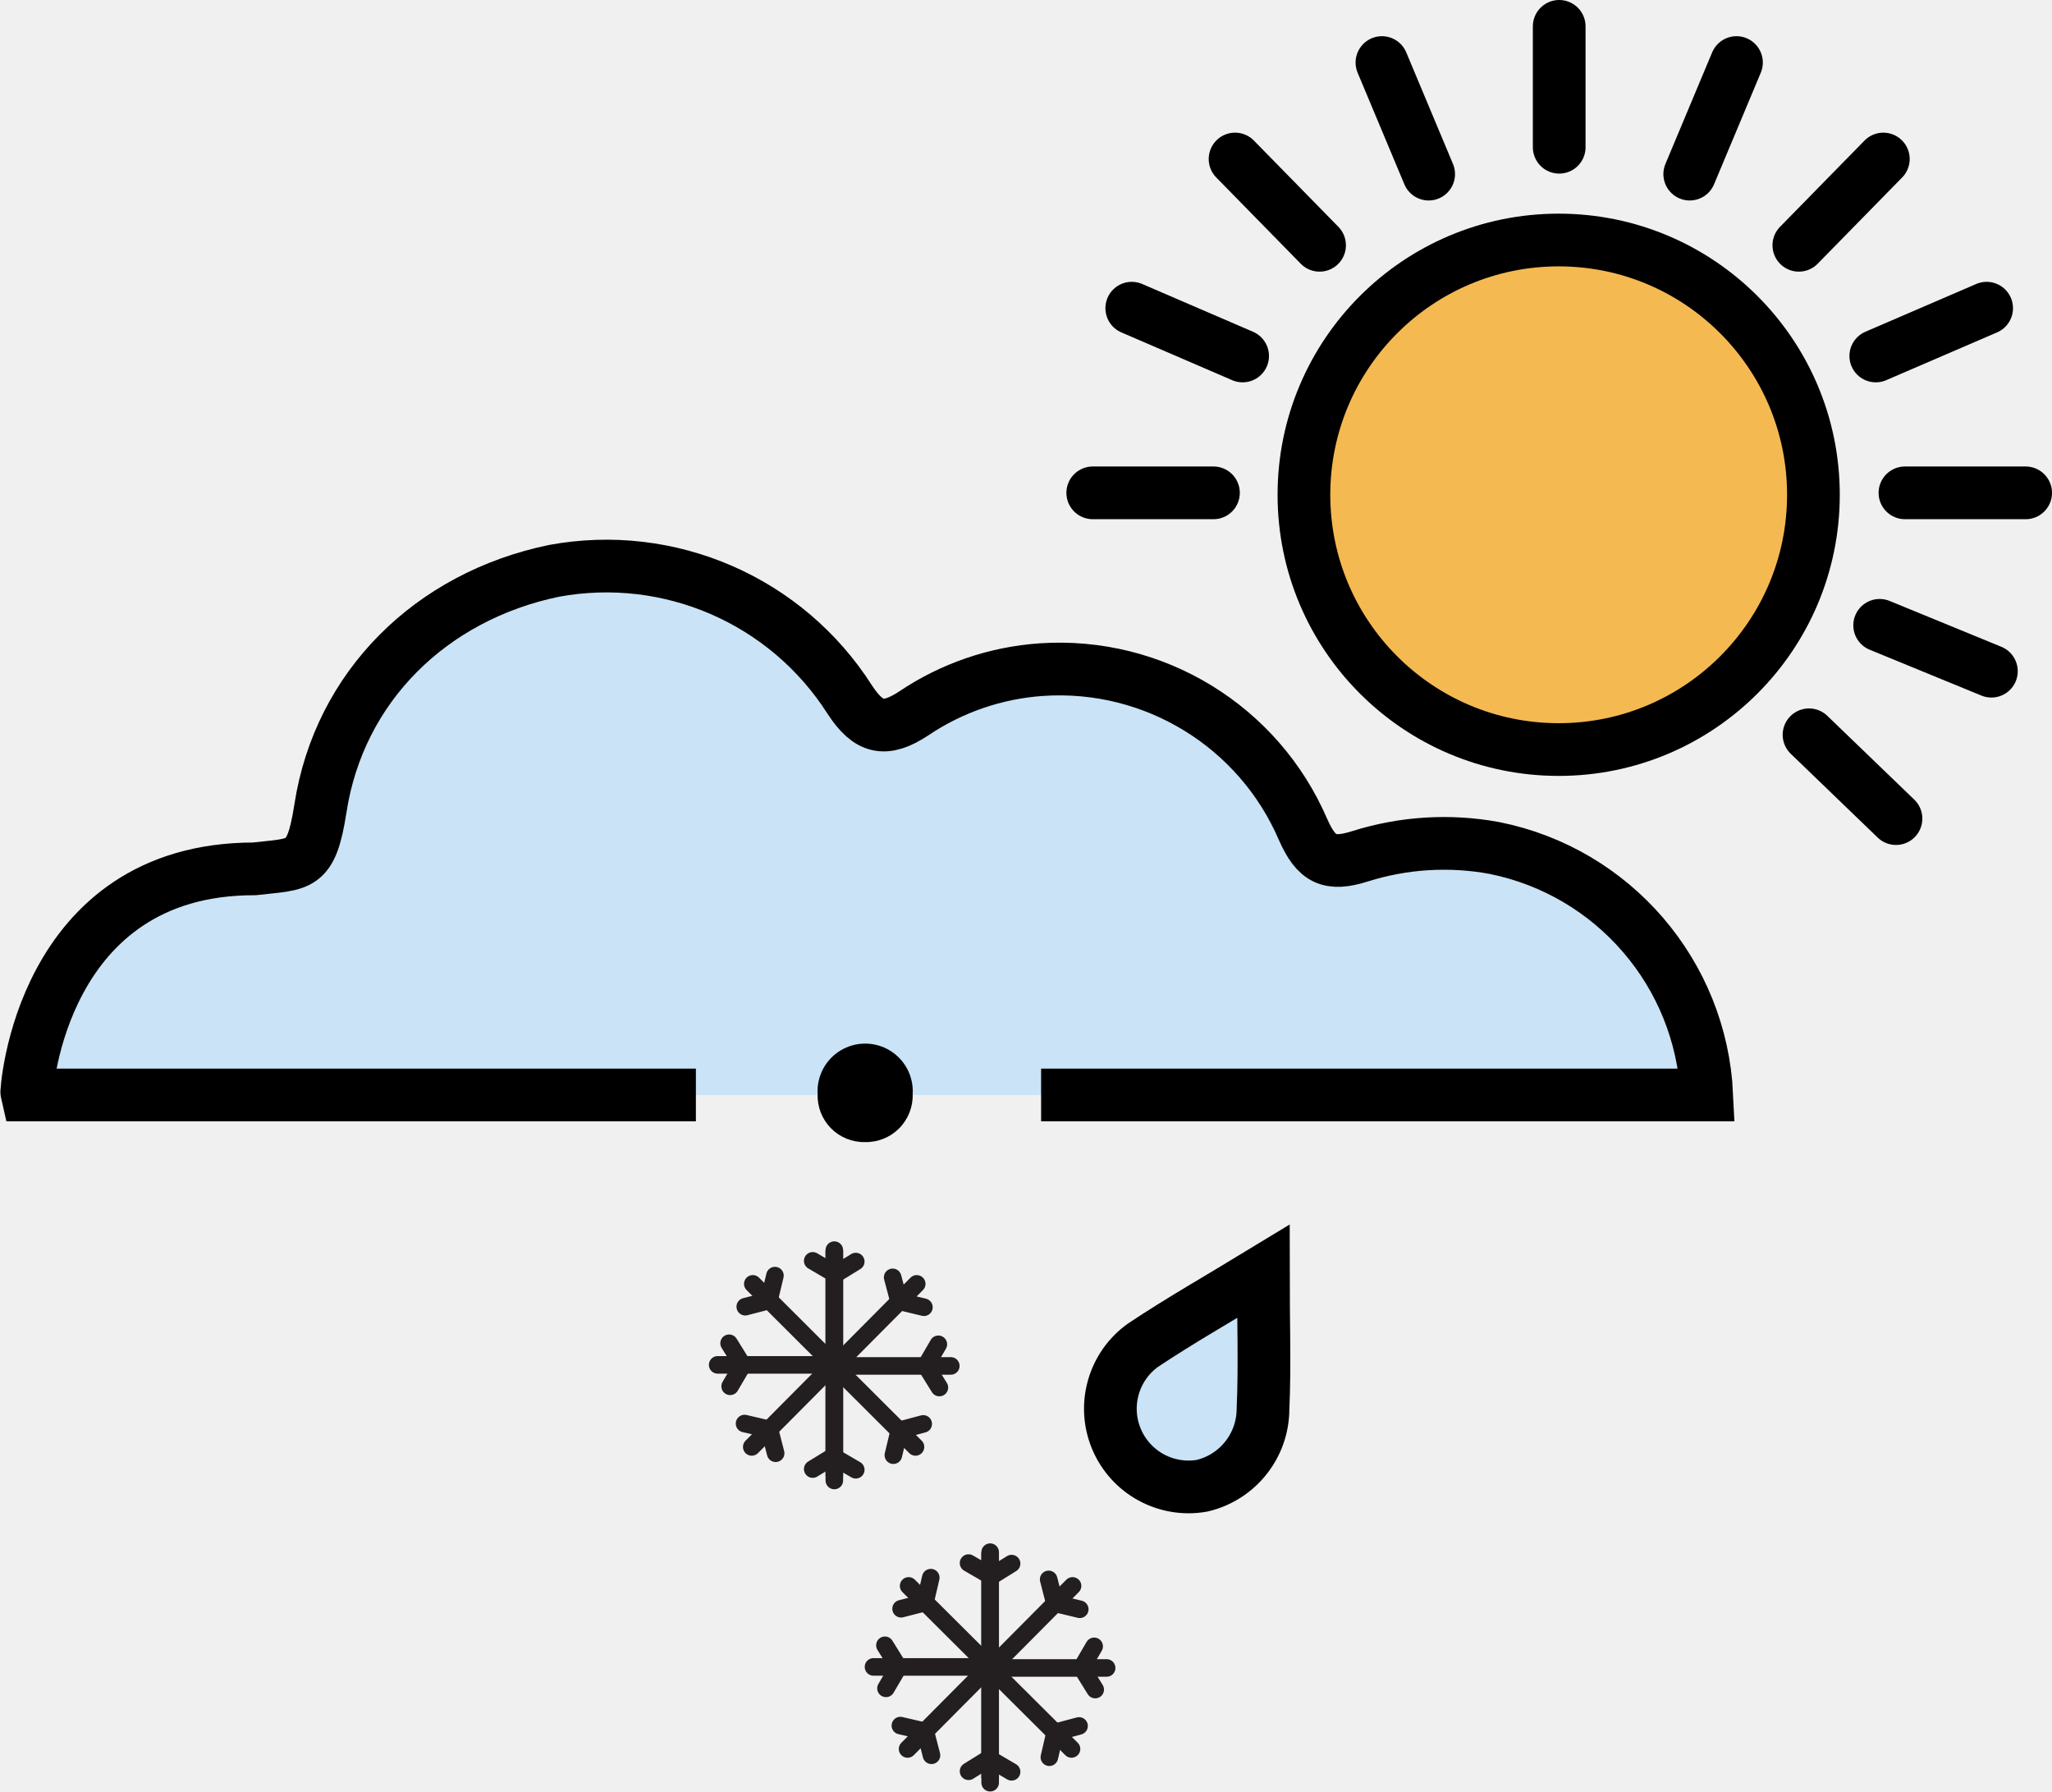
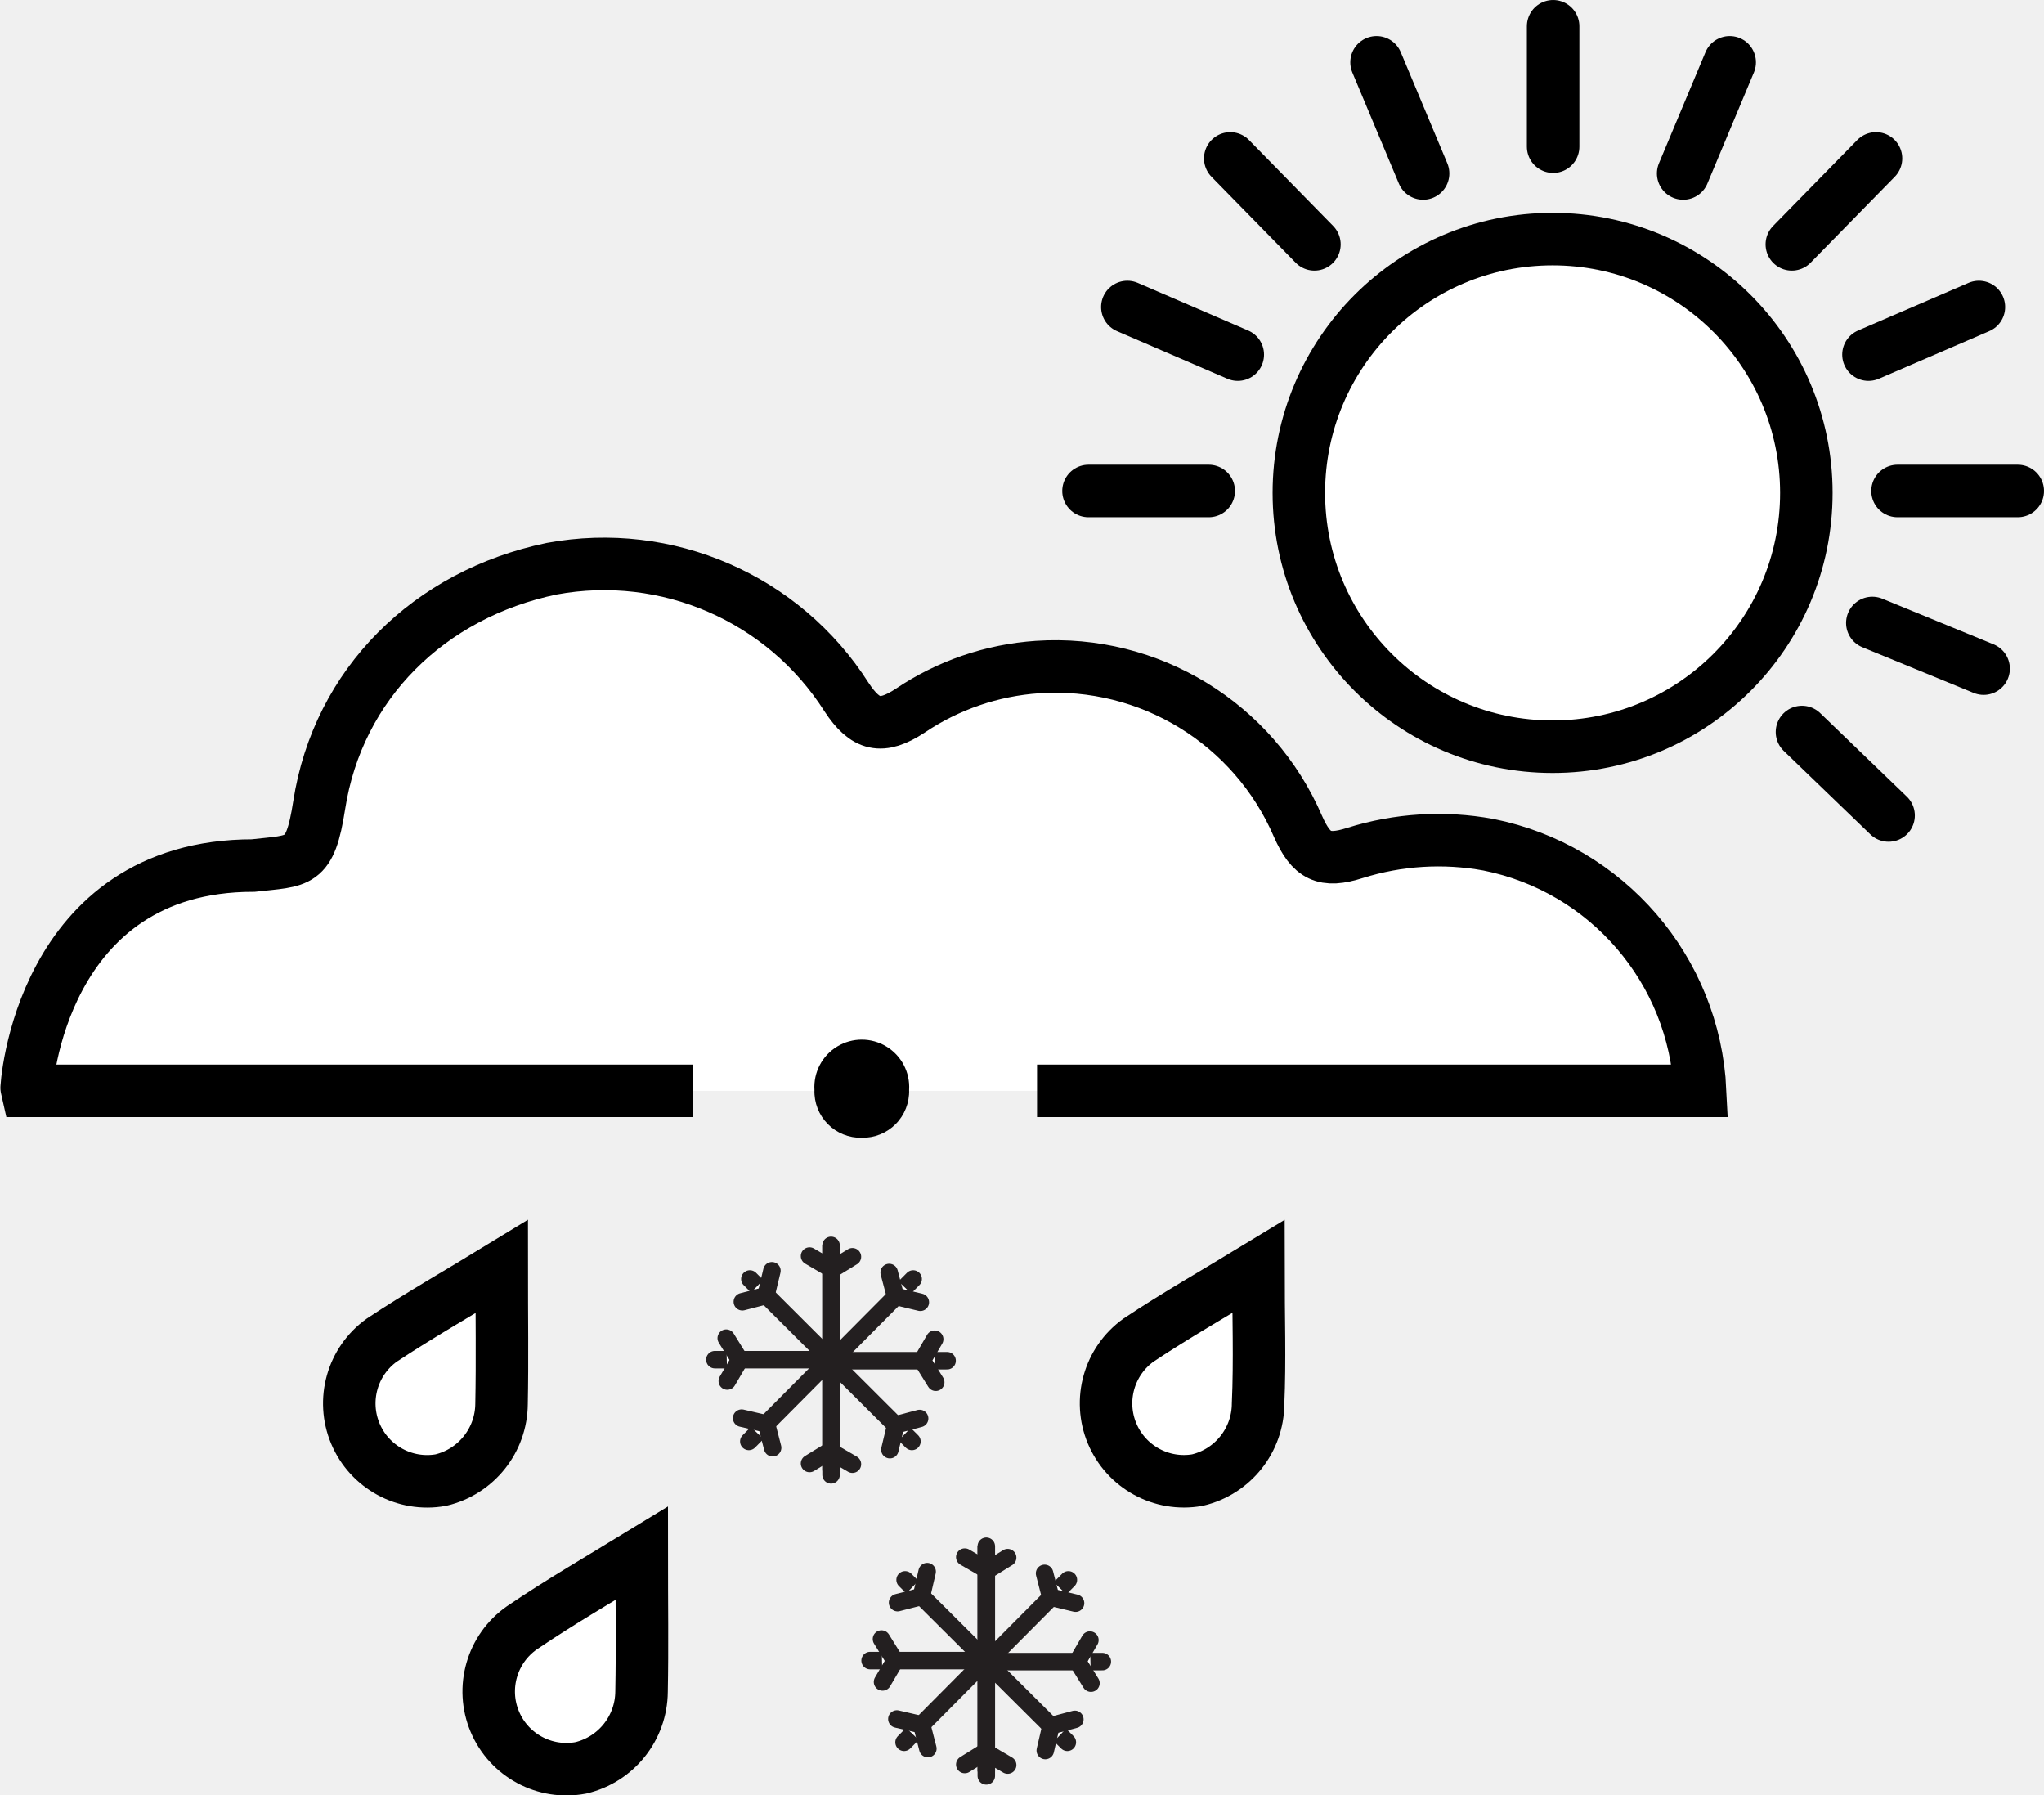
- <svg xmlns="http://www.w3.org/2000/svg" viewBox="0 0 116.8 101.96">
+ <svg xmlns="http://www.w3.org/2000/svg" viewBox="0 0 116.8 102.52">
  <defs>
-     <style>.cls-1{fill:#cae3f6;}.cls-2{fill:#f5b952;}.cls-3,.cls-4,.cls-5,.cls-6{fill:none;stroke-miterlimit:10;}.cls-3,.cls-4{stroke:#231f20;}.cls-3,.cls-6{stroke-linecap:round;}.cls-5,.cls-6{stroke:#000;stroke-width:3px;}</style>
+     <style>.cls-1,.cls-2,.cls-3,.cls-4{fill:#fff;stroke-miterlimit:10;}.cls-1,.cls-2{stroke:#231f20;}.cls-1,.cls-4{stroke-linecap:round;}.cls-3,.cls-4{stroke:#000;stroke-width:3px;}</style>
  </defs>
  <g id="Layer_2" data-name="Layer 2">
    <g id="Layer_1-2" data-name="Layer 1">
-       <path class="cls-1" d="M71.91,72.36c-2.48,1.51-4.72,2.78-6.85,4.2a4.45,4.45,0,0,0,3.36,8,4.5,4.5,0,0,0,3.47-4.36C72,77.73,71.91,75.25,71.91,72.36Z" />
-       <path class="cls-1" d="M59.26,62.32H97.15a15.07,15.07,0,0,0-12.1-14.06,15.87,15.87,0,0,0-7.62.47c-1.76.56-2.5.2-3.26-1.52a15.1,15.1,0,0,0-14.88-9.1A14.82,14.82,0,0,0,52,40.61c-1.62,1.06-2.55.86-3.63-.79a16.43,16.43,0,0,0-16.84-7.33c-7,1.45-12.22,6.59-13.29,13.51-.53,3.41-1.13,3.15-3.77,3.45-12.16,0-13,12.68-12.95,12.87H39.61" />
-       <path class="cls-2" d="M88.72,42.48h0a14.49,14.49,0,0,0,0-29h0a14.49,14.49,0,0,0,0,29h0Z" />
-       <line class="cls-3" x1="47.46" y1="72.57" x2="48.71" y2="71.8" />
-       <line class="cls-3" x1="48.71" y1="83.65" x2="47.49" y2="82.94" />
-       <line class="cls-3" x1="47.49" y1="77.74" x2="52.11" y2="82.35" />
-       <polyline class="cls-3" points="52.55 81.04 51.19 81.4 50.85 82.82" />
-       <line class="cls-3" x1="52.18" y1="73.07" x2="47.47" y2="77.81" />
-       <polyline class="cls-3" points="50.81 72.7 51.17 74.06 52.59 74.4" />
-       <line class="cls-3" x1="54.12" y1="77.74" x2="47.49" y2="77.74" />
-       <polyline class="cls-3" points="53.41 76.51 52.7 77.73 53.47 78.97" />
-       <line class="cls-4" x1="47.49" y1="84.02" x2="47.49" y2="71.15" />
-       <line class="cls-3" x1="47.49" y1="84.26" x2="47.49" y2="71.15" />
-       <line class="cls-3" x1="47.5" y1="82.85" x2="46.26" y2="83.61" />
-       <line class="cls-3" x1="46.26" y1="71.76" x2="47.47" y2="72.47" />
-       <line class="cls-3" x1="47.47" y1="77.68" x2="42.85" y2="73.07" />
-       <polyline class="cls-3" points="42.42 74.37 43.77 74.02 44.11 72.6" />
-       <line class="cls-3" x1="42.79" y1="82.35" x2="47.5" y2="77.61" />
-       <polyline class="cls-3" points="44.15 82.71 43.8 81.35 42.38 81.02" />
-       <line class="cls-3" x1="40.85" y1="77.68" x2="47.47" y2="77.68" />
-       <polyline class="cls-3" points="41.56 78.9 42.27 77.69 41.5 76.45" />
-       <line class="cls-3" x1="56.34" y1="89.76" x2="57.58" y2="88.99" />
-       <line class="cls-3" x1="57.58" y1="100.84" x2="56.37" y2="100.13" />
-       <line class="cls-3" x1="56.36" y1="94.93" x2="60.99" y2="99.54" />
-       <polyline class="cls-3" points="61.42 98.23 60.06 98.59 59.73 100.01" />
-       <line class="cls-3" x1="61.05" y1="90.26" x2="56.34" y2="95" />
-       <polyline class="cls-3" points="59.69 89.89 60.04 91.25 61.46 91.59" />
-       <line class="cls-3" x1="62.99" y1="94.93" x2="56.36" y2="94.93" />
-       <polyline class="cls-3" points="62.28 93.7 61.57 94.92 62.34 96.16" />
-       <line class="cls-4" x1="56.36" y1="101.21" x2="56.36" y2="88.34" />
-       <line class="cls-3" x1="56.36" y1="101.46" x2="56.36" y2="88.34" />
-       <line class="cls-3" x1="56.37" y1="100.04" x2="55.13" y2="100.81" />
-       <line class="cls-3" x1="55.13" y1="88.96" x2="56.34" y2="89.66" />
-       <line class="cls-3" x1="56.35" y1="94.87" x2="51.72" y2="90.26" />
-       <polyline class="cls-3" points="51.29 91.56 52.65 91.21 52.98 89.79" />
-       <line class="cls-3" x1="51.66" y1="99.54" x2="56.37" y2="94.8" />
-       <polyline class="cls-3" points="53.02 99.9 52.67 98.54 51.25 98.21" />
-       <line class="cls-3" x1="49.72" y1="94.87" x2="56.35" y2="94.87" />
-       <polyline class="cls-3" points="50.43 96.09 51.14 94.88 50.37 93.64" />
-       <path class="cls-5" d="M71.91,72.36c-2.48,1.51-4.72,2.78-6.85,4.2a4.45,4.45,0,0,0,3.36,8,4.5,4.5,0,0,0,3.47-4.36C72,77.73,71.91,75.25,71.91,72.36Z" />
-       <path class="cls-5" d="M59.26,62.32H97.15a15.07,15.07,0,0,0-12.1-14.06,15.87,15.87,0,0,0-7.62.47c-1.76.56-2.5.2-3.26-1.52a15.1,15.1,0,0,0-14.88-9.1A14.82,14.82,0,0,0,52,40.61c-1.62,1.06-2.55.86-3.63-.79a16.43,16.43,0,0,0-16.84-7.33c-7,1.45-12.22,6.59-13.29,13.51-.53,3.41-1.13,3.15-3.77,3.45-12.16,0-13,12.68-12.95,12.87H39.61" />
+       <line class="cls-1" x1="47.46" y1="72.57" x2="48.71" y2="71.8" />
+       <line class="cls-1" x1="48.71" y1="83.65" x2="47.49" y2="82.94" />
+       <line class="cls-1" x1="47.49" y1="77.74" x2="52.11" y2="82.35" />
+       <polyline class="cls-1" points="52.55 81.04 51.19 81.4 50.85 82.82" />
+       <line class="cls-1" x1="52.18" y1="73.07" x2="47.47" y2="77.81" />
+       <polyline class="cls-1" points="50.81 72.7 51.17 74.06 52.59 74.4" />
+       <line class="cls-1" x1="54.12" y1="77.74" x2="47.49" y2="77.74" />
+       <polyline class="cls-1" points="53.41 76.51 52.7 77.73 53.47 78.97" />
+       <line class="cls-2" x1="47.49" y1="84.02" x2="47.49" y2="71.15" />
+       <line class="cls-1" x1="47.49" y1="84.26" x2="47.49" y2="71.15" />
+       <line class="cls-1" x1="47.5" y1="82.85" x2="46.26" y2="83.61" />
+       <line class="cls-1" x1="46.26" y1="71.76" x2="47.47" y2="72.47" />
+       <line class="cls-1" x1="47.47" y1="77.68" x2="42.85" y2="73.07" />
+       <polyline class="cls-1" points="42.42 74.37 43.77 74.02 44.11 72.6" />
+       <line class="cls-1" x1="42.79" y1="82.35" x2="47.5" y2="77.61" />
+       <polyline class="cls-1" points="44.15 82.71 43.8 81.35 42.38 81.02" />
+       <line class="cls-1" x1="40.85" y1="77.68" x2="47.47" y2="77.68" />
+       <polyline class="cls-1" points="41.56 78.9 42.27 77.69 41.5 76.45" />
+       <line class="cls-1" x1="56.34" y1="89.76" x2="57.58" y2="88.99" />
+       <line class="cls-1" x1="57.58" y1="100.84" x2="56.37" y2="100.13" />
+       <line class="cls-1" x1="56.36" y1="94.93" x2="60.99" y2="99.54" />
+       <polyline class="cls-1" points="61.42 98.23 60.06 98.59 59.73 100.01" />
+       <line class="cls-1" x1="61.05" y1="90.26" x2="56.34" y2="95" />
+       <polyline class="cls-1" points="59.69 89.89 60.04 91.25 61.46 91.59" />
+       <line class="cls-1" x1="62.99" y1="94.93" x2="56.36" y2="94.93" />
+       <polyline class="cls-1" points="62.28 93.7 61.57 94.92 62.34 96.16" />
+       <line class="cls-2" x1="56.36" y1="101.21" x2="56.36" y2="88.34" />
+       <line class="cls-1" x1="56.36" y1="101.46" x2="56.36" y2="88.34" />
+       <line class="cls-1" x1="56.37" y1="100.04" x2="55.13" y2="100.81" />
+       <line class="cls-1" x1="55.13" y1="88.96" x2="56.34" y2="89.66" />
+       <line class="cls-1" x1="56.35" y1="94.87" x2="51.72" y2="90.26" />
+       <polyline class="cls-1" points="51.29 91.56 52.65 91.21 52.98 89.79" />
+       <line class="cls-1" x1="51.66" y1="99.54" x2="56.37" y2="94.8" />
+       <polyline class="cls-1" points="53.02 99.9 52.67 98.54 51.25 98.21" />
+       <line class="cls-1" x1="49.72" y1="94.87" x2="56.35" y2="94.87" />
+       <polyline class="cls-1" points="50.43 96.09 51.14 94.88 50.37 93.64" />
+       <path class="cls-3" d="M28.67,72.36c-2.47,1.51-4.71,2.78-6.85,4.2a4.45,4.45,0,0,0,3.37,8,4.51,4.51,0,0,0,3.47-4.36C28.71,77.73,28.67,75.25,28.67,72.36Z" />
+       <path class="cls-3" d="M71.91,72.36c-2.48,1.51-4.72,2.78-6.85,4.2a4.45,4.45,0,0,0,3.36,8,4.5,4.5,0,0,0,3.47-4.36C72,77.73,71.91,75.25,71.91,72.36Z" />
+       <path class="cls-3" d="M36.67,88.74C34.2,90.25,32,91.52,29.82,93a4.44,4.44,0,0,0,3.37,8,4.51,4.51,0,0,0,3.47-4.36C36.71,94.11,36.67,91.63,36.67,88.74Z" />
+       <path class="cls-3" d="M59.26,62.32H97.15a15.07,15.07,0,0,0-12.1-14.06,15.87,15.87,0,0,0-7.62.47c-1.76.56-2.5.2-3.26-1.52a15.1,15.1,0,0,0-14.88-9.1A14.82,14.82,0,0,0,52,40.61c-1.62,1.06-2.55.86-3.63-.79a16.43,16.43,0,0,0-16.84-7.33c-7,1.45-12.22,6.59-13.29,13.51-.53,3.41-1.13,3.15-3.77,3.45-12.16,0-13,12.68-12.95,12.87H39.61" />
      <path d="M49.24,65a2.64,2.64,0,0,1-2.7-2.73,2.71,2.71,0,1,1,5.41,0A2.65,2.65,0,0,1,49.24,65Z" />
-       <line class="cls-6" x1="69.07" y1="28.05" x2="62.2" y2="28.05" />
-       <line class="cls-6" x1="75.11" y1="13.96" x2="70.3" y2="9.05" />
-       <line class="cls-6" x1="81.32" y1="9.91" x2="78.66" y2="3.56" />
-       <line class="cls-6" x1="70.73" y1="20.26" x2="64.42" y2="17.54" />
-       <path class="cls-5" d="M88.72,42.66h0a14.49,14.49,0,0,0,0-29h0a14.49,14.49,0,1,0,0,29h0Z" />
-       <line class="cls-6" x1="108.43" y1="28.05" x2="115.3" y2="28.05" />
-       <line class="cls-6" x1="88.75" y1="8.38" x2="88.75" y2="1.5" />
-       <line class="cls-6" x1="102.97" y1="41.82" x2="107.92" y2="46.59" />
-       <line class="cls-6" x1="102.39" y1="13.96" x2="107.2" y2="9.05" />
-       <line class="cls-6" x1="106.99" y1="35.59" x2="113.35" y2="38.2" />
-       <line class="cls-6" x1="96.18" y1="9.91" x2="98.84" y2="3.56" />
-       <line class="cls-6" x1="106.77" y1="20.26" x2="113.08" y2="17.54" />
+       <line class="cls-4" x1="69.07" y1="28.05" x2="62.2" y2="28.05" />
+       <line class="cls-4" x1="75.11" y1="13.96" x2="70.3" y2="9.05" />
+       <line class="cls-4" x1="81.32" y1="9.91" x2="78.66" y2="3.56" />
+       <line class="cls-4" x1="70.73" y1="20.26" x2="64.42" y2="17.54" />
+       <path class="cls-3" d="M88.72,42.66h0a14.49,14.49,0,0,0,0-29h0a14.49,14.49,0,1,0,0,29h0Z" />
+       <line class="cls-4" x1="108.43" y1="28.05" x2="115.3" y2="28.05" />
+       <line class="cls-4" x1="88.75" y1="8.38" x2="88.75" y2="1.5" />
+       <line class="cls-4" x1="102.97" y1="41.82" x2="107.92" y2="46.59" />
+       <line class="cls-4" x1="102.39" y1="13.96" x2="107.2" y2="9.05" />
+       <line class="cls-4" x1="106.99" y1="35.59" x2="113.35" y2="38.2" />
+       <line class="cls-4" x1="96.18" y1="9.91" x2="98.84" y2="3.56" />
+       <line class="cls-4" x1="106.77" y1="20.26" x2="113.08" y2="17.54" />
    </g>
  </g>
</svg>
